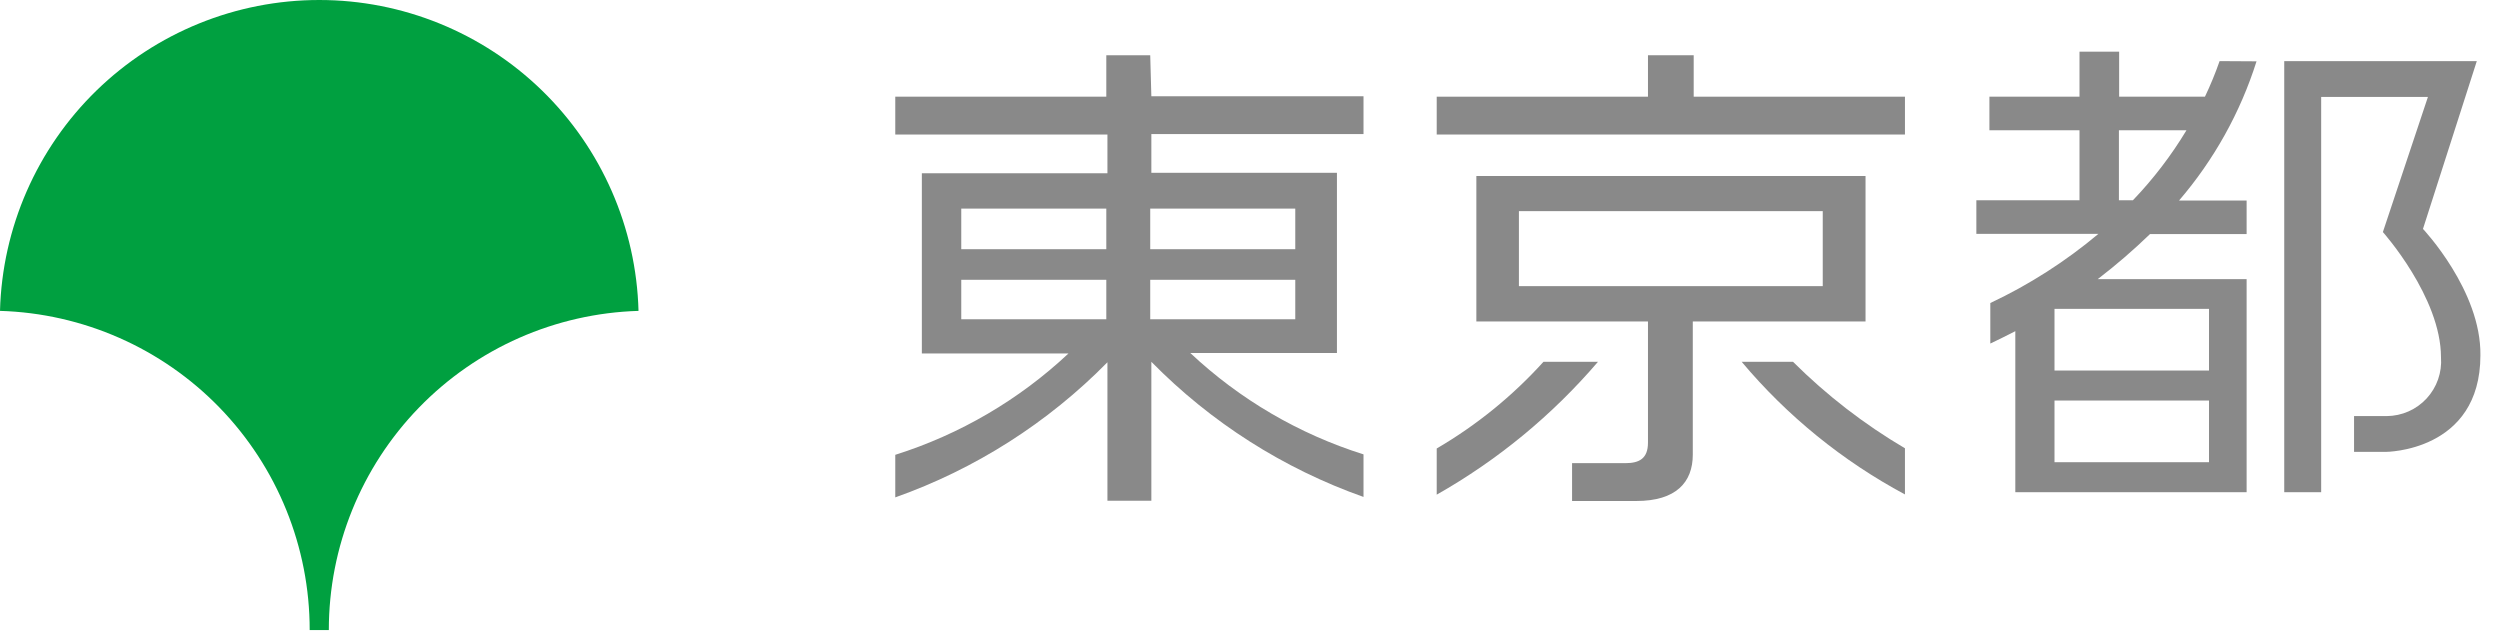
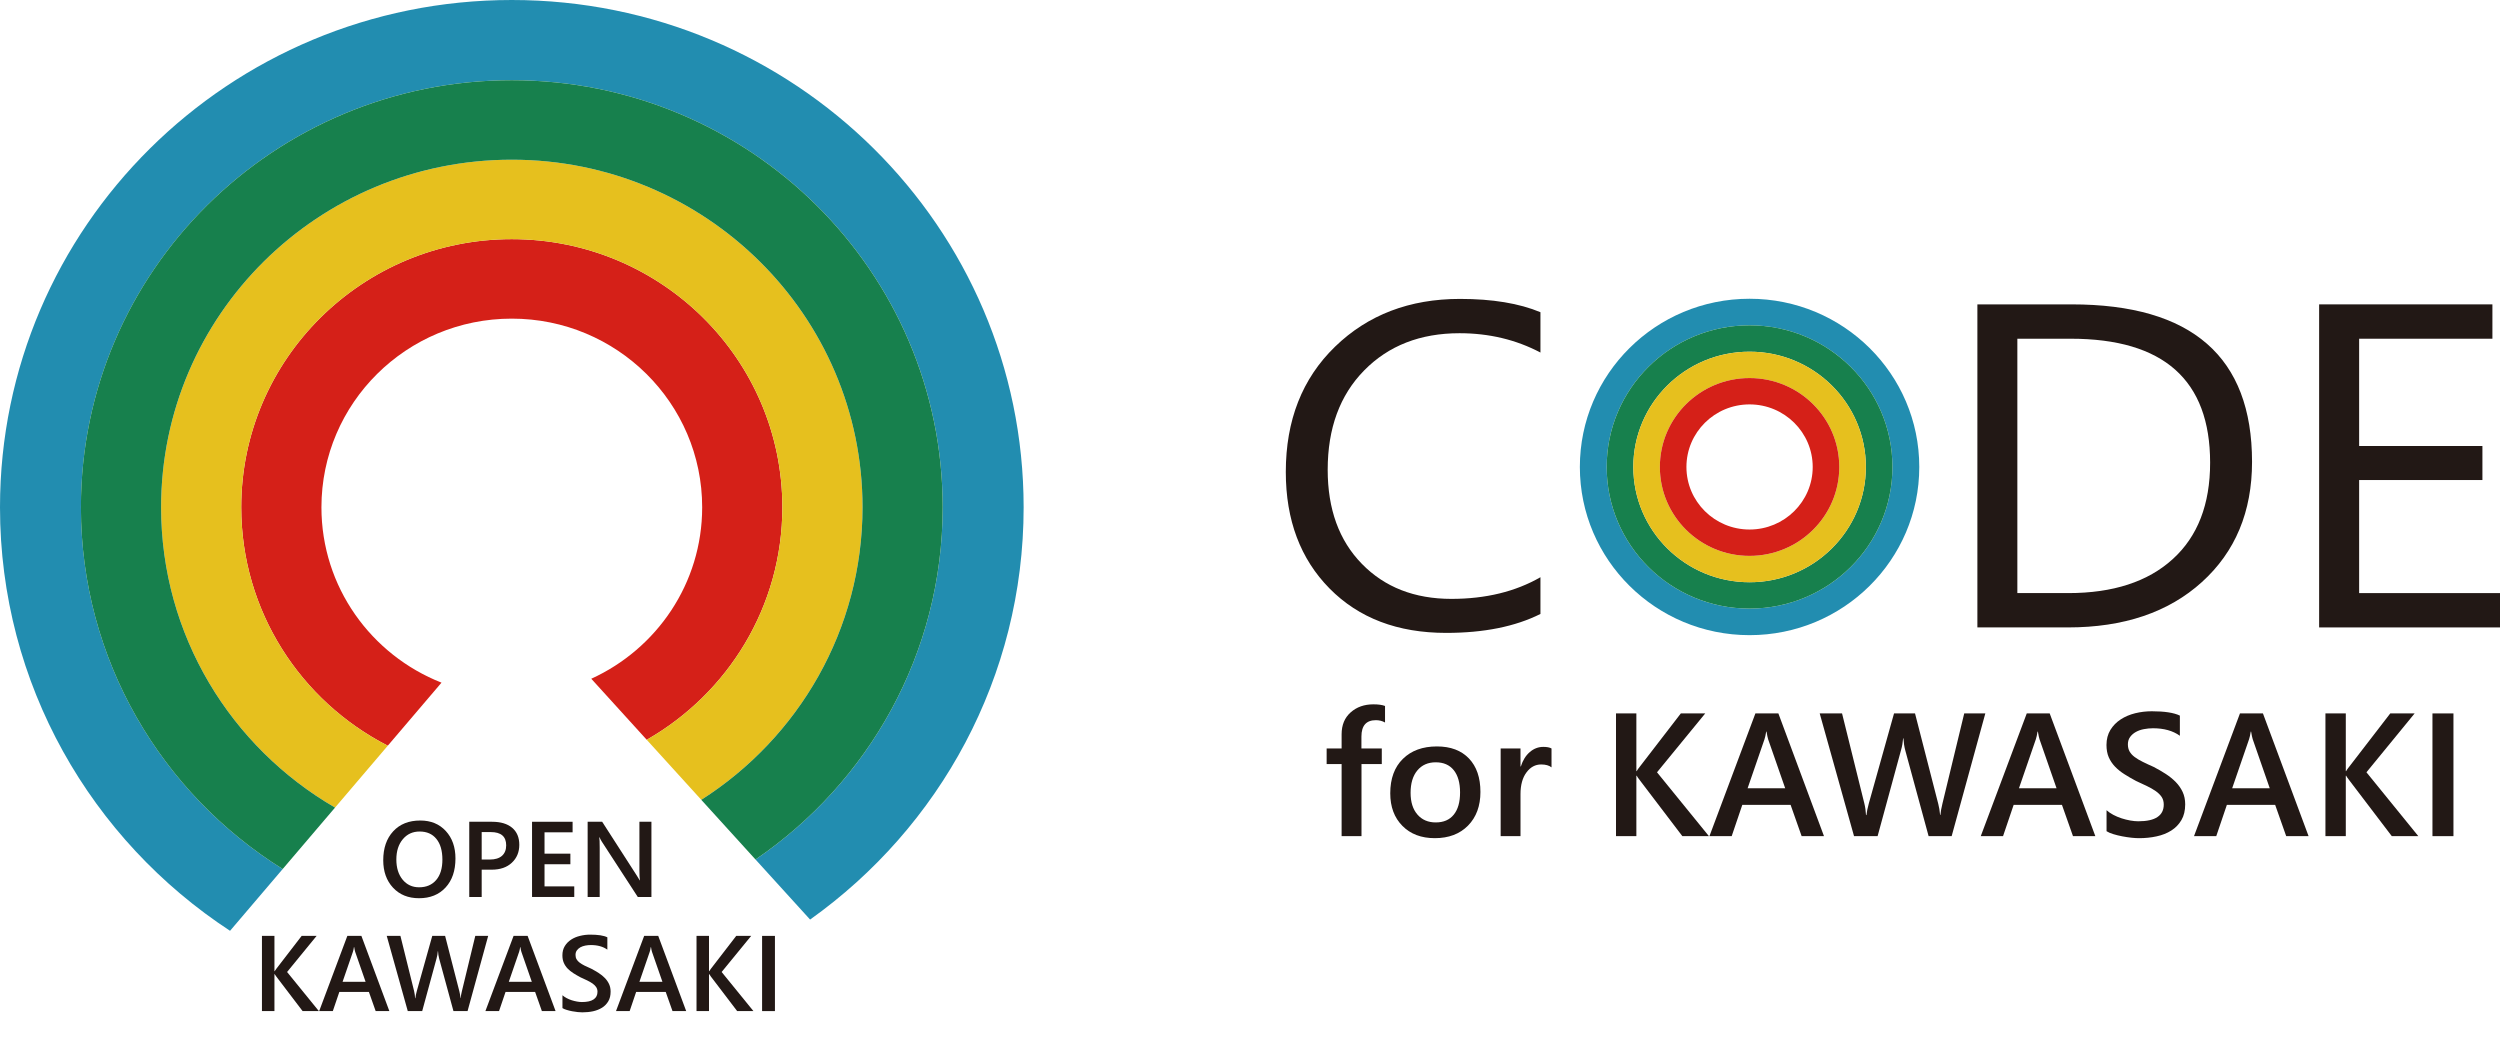
- <svg xmlns="http://www.w3.org/2000/svg" width="111" height="28" viewBox="0 0 111 28" fill="none">
-   <path d="M13.75 27.974H14.6C14.598 24.287 16.034 20.745 18.601 18.099C21.168 15.454 24.665 13.913 28.35 13.803C28.252 10.109 26.715 6.599 24.068 4.021C21.42 1.443 17.871 0 14.175 0C10.479 0 6.93 1.443 4.282 4.021C1.635 6.599 0.098 10.109 0 13.803V13.803C3.685 13.913 7.182 15.454 9.749 18.099C12.316 20.745 13.752 24.287 13.75 27.974V27.974Z" fill="#00A040" />
-   <path d="M51.07 2.453H49.12V4.293H39.75V5.973H49.17V7.694H40.93V15.694H47.44C45.247 17.751 42.618 19.289 39.75 20.194V22.084C43.304 20.824 46.526 18.772 49.17 16.084V22.233H51.12V16.064C53.763 18.754 56.984 20.806 60.54 22.064V20.174C57.671 19.271 55.042 17.733 52.85 15.674H59.36V7.673H51.12V5.953H60.54V4.274H51.12L51.07 2.453ZM42.68 9.263H49.12V11.063H42.68V9.263ZM42.68 12.424H49.12V14.174H42.68V12.424ZM57.51 14.174H51.07V12.424H57.51V14.174ZM57.51 9.263V11.063H51.07V9.263H57.51Z" fill="#898989" />
-   <path d="M68.53 16.064C67.156 17.582 65.558 18.88 63.79 19.913V21.963C66.501 20.427 68.924 18.431 70.95 16.064H68.53Z" fill="#898989" />
-   <path d="M79.61 16.064H77.33C79.35 18.47 81.811 20.469 84.58 21.953V19.904C82.769 18.837 81.099 17.547 79.61 16.064Z" fill="#898989" />
-   <path d="M80.93 14.274H82.83V7.813H65.55V14.274H73.17V19.654C73.17 20.363 72.78 20.564 72.17 20.564H69.8V22.244H72.65C74.42 22.244 75.16 21.413 75.16 20.183V14.274H80.93ZM67.44 9.373H80.93V12.704H67.44V9.373Z" fill="#898989" />
-   <path d="M75.2 2.453H73.17V4.293H63.79V5.973H84.58V4.293H75.2V2.453Z" fill="#898989" />
-   <path d="M107.58 10.164L109.97 2.713H101.42V21.854H103.06V4.304H107.8L105.8 10.303C105.8 10.303 108.38 13.194 108.38 15.864C108.405 16.196 108.361 16.529 108.251 16.844C108.141 17.159 107.968 17.447 107.742 17.692C107.516 17.937 107.242 18.133 106.937 18.267C106.632 18.401 106.303 18.472 105.97 18.474H104.52V20.064H105.92C105.92 20.064 110.13 20.064 110.13 15.774C110.17 12.903 107.58 10.164 107.58 10.164Z" fill="#898989" />
-   <path d="M98.55 2.713C98.362 3.251 98.145 3.779 97.9 4.293H94.09V2.293H92.33V4.293H88.33V5.783H92.33V8.893H87.75V10.383H93.17C91.709 11.609 90.096 12.641 88.37 13.454V15.254C88.72 15.084 89.1 14.903 89.48 14.704V21.854H99.75V12.393H93.14C93.951 11.771 94.725 11.104 95.46 10.393H99.75V8.903H96.75C98.301 7.096 99.472 4.994 100.19 2.723L98.55 2.713ZM98.08 20.523H91.22V17.784H98.08V20.523ZM98.08 16.453H91.22V13.713H98.08V16.453ZM94.08 8.893V5.783H97.08C96.404 6.905 95.606 7.948 94.7 8.893H94.08Z" fill="#898989" />
+ <svg xmlns="http://www.w3.org/2000/svg" version="1.1" id="レイヤー_1" width="1105.849" height="468.592" viewBox="0 0 1105.849 468.592" overflow="visible" enable-background="new 0 0 1105.849 468.592" xml:space="preserve">
+   <g>
+     <g>
+       <g>
+         <g>
+           <path fill="#D52018" d="M171.53,329.853l23.763-27.887c-31.114-12.256-53.11-42.343-53.11-77.568      c0-46.093,37.681-83.454,84.193-83.454c46.505,0,84.225,37.361,84.225,83.454c0,33.665-20.112,62.636-49.057,75.837      l24.531,26.998c35.852-20.484,59.989-58.855,59.989-102.835c0-65.505-53.597-118.612-119.688-118.612      c-66.086,0-119.66,53.107-119.66,118.612C106.717,270.33,133.035,310.142,171.53,329.853z" />
+         </g>
+       </g>
+       <g>
+         <g>
+           <path fill="#228DB0" d="M101.756,411.736l23.288-27.33C71.44,350.954,35.81,291.773,35.81,224.382      c0-104.313,85.325-188.9,190.575-188.9c105.234,0,190.602,84.586,190.602,188.9c0,64.645-32.802,121.733-82.794,155.807      l24.142,26.57c57.202-40.725,94.459-107.225,94.459-182.361C452.792,100.463,351.447,0,226.384,0C101.357,0,0,100.463,0,224.397      C0,302.683,40.452,371.588,101.756,411.736z" />
+         </g>
+       </g>
+       <g>
+         <g>
+           <path fill="#E6C01E" d="M148.202,357.229l23.328-27.377c-38.496-19.711-64.813-59.522-64.813-105.455      c0-65.505,53.573-118.612,119.66-118.612c66.091,0,119.688,53.107,119.688,118.612c0,43.979-24.138,82.351-59.989,102.835      l24.135,26.563c42.896-27.368,71.324-75.113,71.324-129.414c0-84.902-69.505-153.741-155.158-153.741      c-85.668,0-155.116,68.839-155.116,153.741C71.26,281.034,102.181,330.544,148.202,357.229z" />
+         </g>
+       </g>
+       <g>
+         <g>
+           <path fill="#17804D" d="M125.043,384.407l23.16-27.179C102.18,330.543,71.26,281.033,71.26,224.382      c0-84.902,69.448-153.741,155.124-153.741c85.645,0,155.15,68.839,155.15,153.741c0,54.302-28.428,102.047-71.324,129.415      l23.98,26.392c49.993-34.073,82.794-91.162,82.794-155.807c0-104.313-85.368-188.9-190.602-188.9      c-105.25,0-190.586,84.586-190.586,188.9C35.798,291.774,71.435,350.956,125.043,384.407z" />
+         </g>
+       </g>
+     </g>
+     <g>
+       <path fill="#221815" d="M141.047,447.247h-7.192l-11.577-15.214c-0.435-0.57-0.697-0.957-0.793-1.155h-0.089v16.369h-5.525    v-33.265h5.525v15.632h0.089c0.188-0.338,0.454-0.708,0.793-1.14l11.158-14.492h6.614l-13.063,15.971L141.047,447.247z" />
+       <path fill="#221815" d="M172.229,447.247h-6.056l-2.991-8.469h-13.083l-2.88,8.469h-6.033l12.458-33.265h6.218L172.229,447.247z     M161.718,434.296l-4.616-13.276c-0.138-0.446-0.285-1.123-0.438-2.094h-0.096c-0.139,0.879-0.289,1.57-0.462,2.094l-4.57,13.276    H161.718z" />
+       <path fill="#221815" d="M215.939,413.982l-9.118,33.265h-6.241l-6.333-23.27c-0.265-0.986-0.423-2.064-0.489-3.234h-0.088    c-0.081,1.093-0.266,2.156-0.56,3.188l-6.356,23.315h-6.379l-9.306-33.265h6.056l6.033,24.349c0.243,1.031,0.4,2.094,0.461,3.203    h0.12c0.058-0.785,0.274-1.849,0.647-3.203l6.823-24.349h5.682l6.311,24.549c0.22,0.831,0.381,1.816,0.489,2.957h0.092    c0.046-0.771,0.223-1.787,0.536-3.049l5.917-24.457H215.939z" />
+       <path fill="#221815" d="M245.754,447.247h-6.056l-2.991-8.469H223.62l-2.875,8.469h-6.033l12.462-33.265h6.214L245.754,447.247z     M235.243,434.296l-4.616-13.276c-0.138-0.446-0.285-1.123-0.438-2.094h-0.092c-0.143,0.879-0.293,1.57-0.466,2.094l-4.57,13.276    H235.243z" />
+       <path fill="#221815" d="M248.796,445.923v-5.684c0.508,0.447,1.12,0.879,1.817,1.249c0.708,0.384,1.452,0.692,2.244,0.954    c0.786,0.247,1.579,0.446,2.364,0.585c0.79,0.139,1.518,0.217,2.179,0.217c2.327,0,4.051-0.386,5.187-1.172    c1.139-0.755,1.705-1.894,1.705-3.356c0-0.786-0.188-1.479-0.565-2.049c-0.377-0.584-0.905-1.108-1.59-1.602    c-0.685-0.478-1.482-0.939-2.402-1.386c-0.919-0.432-1.906-0.894-2.957-1.37c-1.128-0.602-2.183-1.217-3.158-1.834    c-0.969-0.614-1.816-1.308-2.541-2.048c-0.716-0.753-1.282-1.602-1.69-2.54c-0.412-0.956-0.616-2.048-0.616-3.312    c0-1.57,0.35-2.927,1.055-4.081c0.705-1.155,1.632-2.095,2.78-2.85c1.155-0.754,2.464-1.309,3.938-1.663    c1.471-0.369,2.969-0.555,4.497-0.555c3.484,0,6.022,0.386,7.612,1.187v5.452c-1.89-1.355-4.316-2.034-7.285-2.034    c-0.82,0-1.636,0.078-2.452,0.232c-0.805,0.153-1.533,0.415-2.179,0.754c-0.639,0.369-1.159,0.816-1.563,1.37    c-0.404,0.555-0.601,1.218-0.601,2.018c0,0.739,0.15,1.37,0.462,1.91c0.309,0.555,0.762,1.048,1.359,1.495    c0.593,0.446,1.321,0.892,2.179,1.323c0.854,0.415,1.852,0.878,2.979,1.37c1.164,0.616,2.256,1.248,3.285,1.91    c1.028,0.661,1.933,1.386,2.714,2.202c0.786,0.801,1.398,1.693,1.859,2.68c0.459,0.986,0.686,2.095,0.686,3.341    c0,1.695-0.343,3.112-1.024,4.267c-0.686,1.17-1.594,2.11-2.75,2.835c-1.159,0.722-2.48,1.246-3.98,1.585    c-1.498,0.323-3.088,0.477-4.755,0.477c-0.558,0-1.239-0.03-2.055-0.121c-0.809-0.094-1.641-0.201-2.492-0.37    c-0.85-0.17-1.658-0.355-2.414-0.601C249.87,446.492,249.258,446.216,248.796,445.923z" />
+       <path fill="#221815" d="M303.529,447.247h-6.053l-2.999-8.469H281.39l-2.872,8.469h-6.037l12.459-33.265h6.222L303.529,447.247z     M293.021,434.296l-4.624-13.276c-0.139-0.446-0.285-1.123-0.438-2.094h-0.092c-0.139,0.879-0.293,1.57-0.463,2.094l-4.569,13.276    H293.021z" />
+       <path fill="#221815" d="M333.273,447.247h-7.195L314.5,432.033c-0.431-0.57-0.692-0.957-0.789-1.155h-0.092v16.369h-5.521v-33.265    h5.521v15.632h0.092c0.189-0.338,0.454-0.708,0.789-1.14l11.162-14.492h6.615l-13.067,15.971L333.273,447.247z" />
+       <path fill="#221815" d="M342.784,447.247h-5.679v-33.265h5.679V447.247z" />
+     </g>
+     <g>
+       <path fill="#221815" d="M185.365,397.319c-4.789,0-8.632-1.555-11.519-4.666c-2.879-3.096-4.324-7.146-4.324-12.136    c0-5.344,1.467-9.609,4.405-12.797c2.941-3.188,6.926-4.774,11.974-4.774c4.674,0,8.436,1.54,11.285,4.635    c2.856,3.097,4.281,7.146,4.281,12.136c0,5.421-1.459,9.718-4.386,12.875C194.163,395.749,190.255,397.319,185.365,397.319z     M185.62,367.813c-3.049,0-5.521,1.124-7.435,3.404c-1.91,2.278-2.865,5.251-2.865,8.978c0,3.681,0.928,6.653,2.783,8.917    c1.856,2.248,4.281,3.373,7.284,3.373c3.188,0,5.698-1.063,7.543-3.203c1.844-2.156,2.76-5.159,2.76-9.041    c0-3.957-0.893-7.022-2.684-9.193C191.226,368.875,188.761,367.813,185.62,367.813z" />
+       <path fill="#221815" d="M213.067,384.691v12.073h-5.498V363.5h10.095c3.819,0,6.78,0.894,8.886,2.664    c2.102,1.787,3.157,4.282,3.157,7.517s-1.101,5.883-3.295,7.931c-2.195,2.064-5.167,3.08-8.909,3.08H213.067z M213.067,368.059    v12.151h3.577c2.368,0,4.166-0.555,5.406-1.647c1.235-1.109,1.855-2.649,1.855-4.636c0-3.912-2.271-5.868-6.822-5.868H213.067z" />
+       <path fill="#221815" d="M254.02,396.765h-18.677V363.5h17.938v4.667h-12.417v9.44h11.438v4.682h-11.438v9.795h13.156V396.765z" />
+       <path fill="#221815" d="M288.151,396.765h-6.033l-15.893-24.455c-0.401-0.616-0.736-1.263-1.001-1.925h-0.138    c0.126,0.708,0.185,2.233,0.185,4.574v21.806h-5.333V363.5h6.426l15.362,23.871c0.65,0.985,1.066,1.663,1.248,2.049h0.096    c-0.154-0.894-0.234-2.388-0.234-4.482V363.5h5.316V396.765z" />
+     </g>
+   </g>
+   <g>
+     <g>
+       <path fill="#221815" d="M612.655,319.595c-1.188-0.679-2.527-1.032-4.051-1.032c-4.267,0-6.392,2.418-6.392,7.254v5.267h9.01    v6.884h-8.979v31.895h-8.794v-31.895h-6.623v-6.884h6.623v-6.299c0-4.097,1.34-7.314,4.02-9.687s6.021-3.542,10.041-3.542    c2.171,0,3.896,0.23,5.145,0.724V319.595z" />
+       <path fill="#221815" d="M634.677,370.754c-5.991,0-10.765-1.817-14.338-5.436c-3.588-3.619-5.374-8.424-5.374-14.399    c0-6.515,1.878-11.596,5.59-15.246c3.727-3.666,8.747-5.498,15.062-5.498c6.052,0,10.78,1.786,14.168,5.344    c3.389,3.558,5.067,8.485,5.067,14.799c0,6.176-1.818,11.135-5.468,14.861C645.733,368.891,640.837,370.754,634.677,370.754z     M635.093,337.197c-3.435,0-6.159,1.2-8.147,3.603c-2.002,2.388-2.987,5.698-2.987,9.903c0,4.065,1.001,7.269,3.02,9.594    c2.016,2.342,4.727,3.497,8.115,3.497c3.45,0,6.114-1.141,7.961-3.435c1.863-2.296,2.789-5.56,2.789-9.811    c0-4.25-0.926-7.546-2.789-9.871C641.207,338.367,638.543,337.197,635.093,337.197z" />
+       <path fill="#221815" d="M686.298,339.43c-1.063-0.847-2.587-1.278-4.589-1.278c-2.603,0-4.773,1.187-6.499,3.527    c-1.755,2.355-2.633,5.56-2.633,9.595v18.588h-8.778v-38.778h8.778v7.946h0.153c0.862-2.726,2.187-4.851,3.974-6.376    c1.771-1.524,3.758-2.278,5.96-2.278c1.586,0,2.803,0.23,3.634,0.708V339.43z" />
+       <path fill="#221815" d="M755.923,369.861h-11.75l-18.896-24.841c-0.708-0.925-1.14-1.556-1.293-1.895h-0.154v26.735h-9.009    v-54.286h9.009v25.518h0.154c0.308-0.569,0.739-1.17,1.293-1.863l18.219-23.654h10.796l-21.33,26.041L755.923,369.861z" />
+       <path fill="#221815" d="M806.821,369.861h-9.887l-4.882-13.846h-21.36l-4.697,13.846h-9.841l20.328-54.286h10.165L806.821,369.861    z M789.665,348.686l-7.546-21.669c-0.216-0.708-0.462-1.832-0.709-3.402h-0.153c-0.231,1.432-0.478,2.571-0.755,3.402    l-7.469,21.669H789.665z" />
+       <path fill="#221815" d="M878.187,315.575l-14.893,54.286H853.1l-10.334-37.978c-0.431-1.617-0.693-3.372-0.801-5.298h-0.14    c-0.138,1.802-0.431,3.542-0.923,5.221l-10.365,38.055h-10.425l-15.186-54.286h9.888l9.84,39.748    c0.416,1.663,0.663,3.403,0.755,5.221h0.2c0.108-1.278,0.463-3.02,1.063-5.221l11.135-39.748h9.286l10.288,40.056    c0.354,1.355,0.632,2.972,0.801,4.836h0.152c0.078-1.263,0.371-2.927,0.879-4.99l9.641-39.901H878.187z" />
+       <path fill="#221815" d="M926.852,369.861h-9.888l-4.883-13.846h-21.359l-4.696,13.846h-9.856l20.344-54.286h10.148    L926.852,369.861z M909.695,348.686l-7.531-21.669c-0.23-0.708-0.461-1.832-0.724-3.402h-0.154    c-0.215,1.432-0.477,2.571-0.754,3.402l-7.469,21.669H909.695z" />
+       <path fill="#221815" d="M931.81,367.674v-9.286c0.848,0.754,1.833,1.433,2.988,2.049c1.14,0.601,2.371,1.124,3.65,1.539    c1.293,0.416,2.571,0.739,3.864,0.971c1.295,0.23,2.479,0.339,3.558,0.339c3.789,0,6.623-0.632,8.471-1.895    c1.863-1.246,2.772-3.095,2.772-5.482c0-1.294-0.293-2.402-0.909-3.357c-0.632-0.939-1.493-1.802-2.603-2.588    c-1.108-0.785-2.433-1.539-3.928-2.263c-1.493-0.724-3.11-1.464-4.819-2.249c-1.849-0.985-3.558-1.986-5.159-3.003    c-1.587-1.001-2.972-2.125-4.144-3.342c-1.17-1.232-2.094-2.603-2.771-4.142c-0.662-1.541-1.001-3.358-1.001-5.422    c0-2.557,0.585-4.773,1.725-6.652c1.155-1.879,2.664-3.436,4.543-4.651c1.878-1.232,4.019-2.141,6.422-2.741    c2.402-0.586,4.851-0.878,7.346-0.878c5.683,0,9.826,0.646,12.429,1.925v8.917c-3.08-2.218-7.055-3.327-11.89-3.327    c-1.34,0-2.68,0.14-4.004,0.386s-2.51,0.662-3.558,1.247c-1.047,0.569-1.894,1.324-2.557,2.218    c-0.662,0.909-0.985,2.002-0.985,3.281c0,1.231,0.262,2.264,0.755,3.156c0.508,0.878,1.248,1.694,2.218,2.417    c0.971,0.74,2.171,1.448,3.573,2.141c1.385,0.694,3.019,1.448,4.866,2.265c1.879,0.97,3.665,2.018,5.344,3.096    c1.678,1.094,3.157,2.294,4.435,3.604c1.279,1.309,2.279,2.771,3.035,4.373c0.739,1.602,1.123,3.42,1.123,5.468    c0,2.758-0.555,5.082-1.678,6.977c-1.108,1.894-2.604,3.434-4.482,4.62c-1.878,1.186-4.05,2.048-6.498,2.571    c-2.449,0.539-5.036,0.801-7.762,0.801c-0.91,0-2.032-0.062-3.357-0.2c-1.325-0.153-2.68-0.354-4.065-0.616    c-1.386-0.262-2.71-0.584-3.943-0.97C933.565,368.599,932.58,368.167,931.81,367.674z" />
+       <path fill="#221815" d="M1021.178,369.861h-9.902l-4.882-13.846h-21.36l-4.696,13.846h-9.842l20.328-54.286h10.164    L1021.178,369.861z M1004.006,348.686l-7.53-21.669c-0.23-0.708-0.478-1.832-0.723-3.402h-0.155    c-0.215,1.432-0.477,2.571-0.755,3.402l-7.469,21.669H1004.006z" />
+       <path fill="#221815" d="M1069.72,369.861h-11.735l-18.896-24.841c-0.708-0.925-1.14-1.556-1.293-1.895h-0.155v26.735h-9.008    v-54.286h9.008v25.518h0.155c0.292-0.569,0.724-1.17,1.293-1.863l18.219-23.654h10.781l-21.314,26.041L1069.72,369.861z" />
+       <path fill="#221815" d="M1085.259,369.861h-9.287v-54.286h9.287V369.861z" />
+     </g>
+     <g>
+       <g>
+         <path fill="#228DB0" d="M773.896,132.15c-41.458,0-75.061,33.311-75.061,74.414c0,41.08,33.603,74.391,75.061,74.391     c41.473,0,75.076-33.312,75.076-74.391C848.972,165.46,815.368,132.15,773.896,132.15z M773.896,269.205     c-34.897,0-63.187-28.076-63.187-62.649c0-34.597,28.289-62.648,63.187-62.648s63.203,28.052,63.203,62.648     C837.099,241.129,808.793,269.205,773.896,269.205z" />
+       </g>
+     </g>
+     <g>
+       <g>
+         <path fill="#17804D" d="M773.896,143.908c-34.897,0-63.187,28.052-63.187,62.648c0,34.573,28.289,62.649,63.187,62.649     s63.203-28.076,63.203-62.649C837.099,171.959,808.793,143.908,773.896,143.908z M773.896,257.547     c-28.414,0-51.422-22.839-51.422-50.991c0-28.159,23.008-50.983,51.422-50.983s51.452,22.824,51.452,50.983     C825.348,234.708,802.31,257.547,773.896,257.547z" />
+       </g>
+     </g>
+     <g>
+       <g>
+         <path fill="#E6C01E" d="M773.896,155.573c-28.414,0-51.422,22.824-51.422,50.983c0,28.152,23.008,50.991,51.422,50.991     s51.452-22.839,51.452-50.991C825.348,178.397,802.31,155.573,773.896,155.573z M773.896,245.889     c-21.898,0-39.671-17.602-39.671-39.325c0-21.729,17.772-39.333,39.671-39.333c21.915,0,39.687,17.603,39.687,39.333     C813.582,228.287,795.811,245.889,773.896,245.889z" />
+       </g>
+     </g>
+     <g>
+       <g>
+         <path fill="#D52018" d="M773.896,167.231c-21.898,0-39.671,17.603-39.671,39.333c0,21.723,17.772,39.325,39.671,39.325     c21.915,0,39.687-17.602,39.687-39.325C813.582,184.834,795.811,167.231,773.896,167.231z M773.896,234.23     c-15.416,0-27.921-12.382-27.921-27.667s12.505-27.682,27.921-27.682s27.936,12.397,27.936,27.682S789.312,234.23,773.896,234.23     z" />
+       </g>
+     </g>
+     <g>
+       <path fill="#221815" d="M681.4,271.576c-11.164,5.591-25.056,8.378-41.688,8.378c-21.484,0-38.67-6.545-51.591-19.636    c-12.906-13.09-19.359-30.261-19.359-51.545c0-22.861,7.255-41.334,21.777-55.417c14.538-14.099,32.956-21.137,55.271-21.137    c14.322,0,26.181,1.956,35.59,5.883v17.841c-10.811-5.698-22.745-8.547-35.789-8.547c-17.341,0-31.401,5.483-42.166,16.439    c-10.78,10.966-16.154,25.619-16.154,43.961c0,17.41,5.02,31.286,15.106,41.604c10.057,10.333,23.286,15.507,39.625,15.507    c15.17,0,28.291-3.203,39.378-9.577V271.576z" />
+       <path fill="#221815" d="M874.675,277.536V134.637h41.688c53.208,0,79.805,23.224,79.805,69.655    c0,22.054-7.392,39.778-22.161,53.163c-14.784,13.397-34.559,20.081-59.321,20.081H874.675z M892.354,149.83v112.521h22.53    c19.79,0,35.206-5.021,46.216-15.046c11.027-10.019,16.525-24.217,16.525-42.613c0-36.583-20.56-54.863-61.679-54.863H892.354z" />
+       <path fill="#221815" d="M1105.849,277.536h-80.005V134.637h76.647v15.193h-58.951v47.455h54.532v15.054h-54.532v50.013h62.309    V277.536z" />
+     </g>
+   </g>
</svg>
